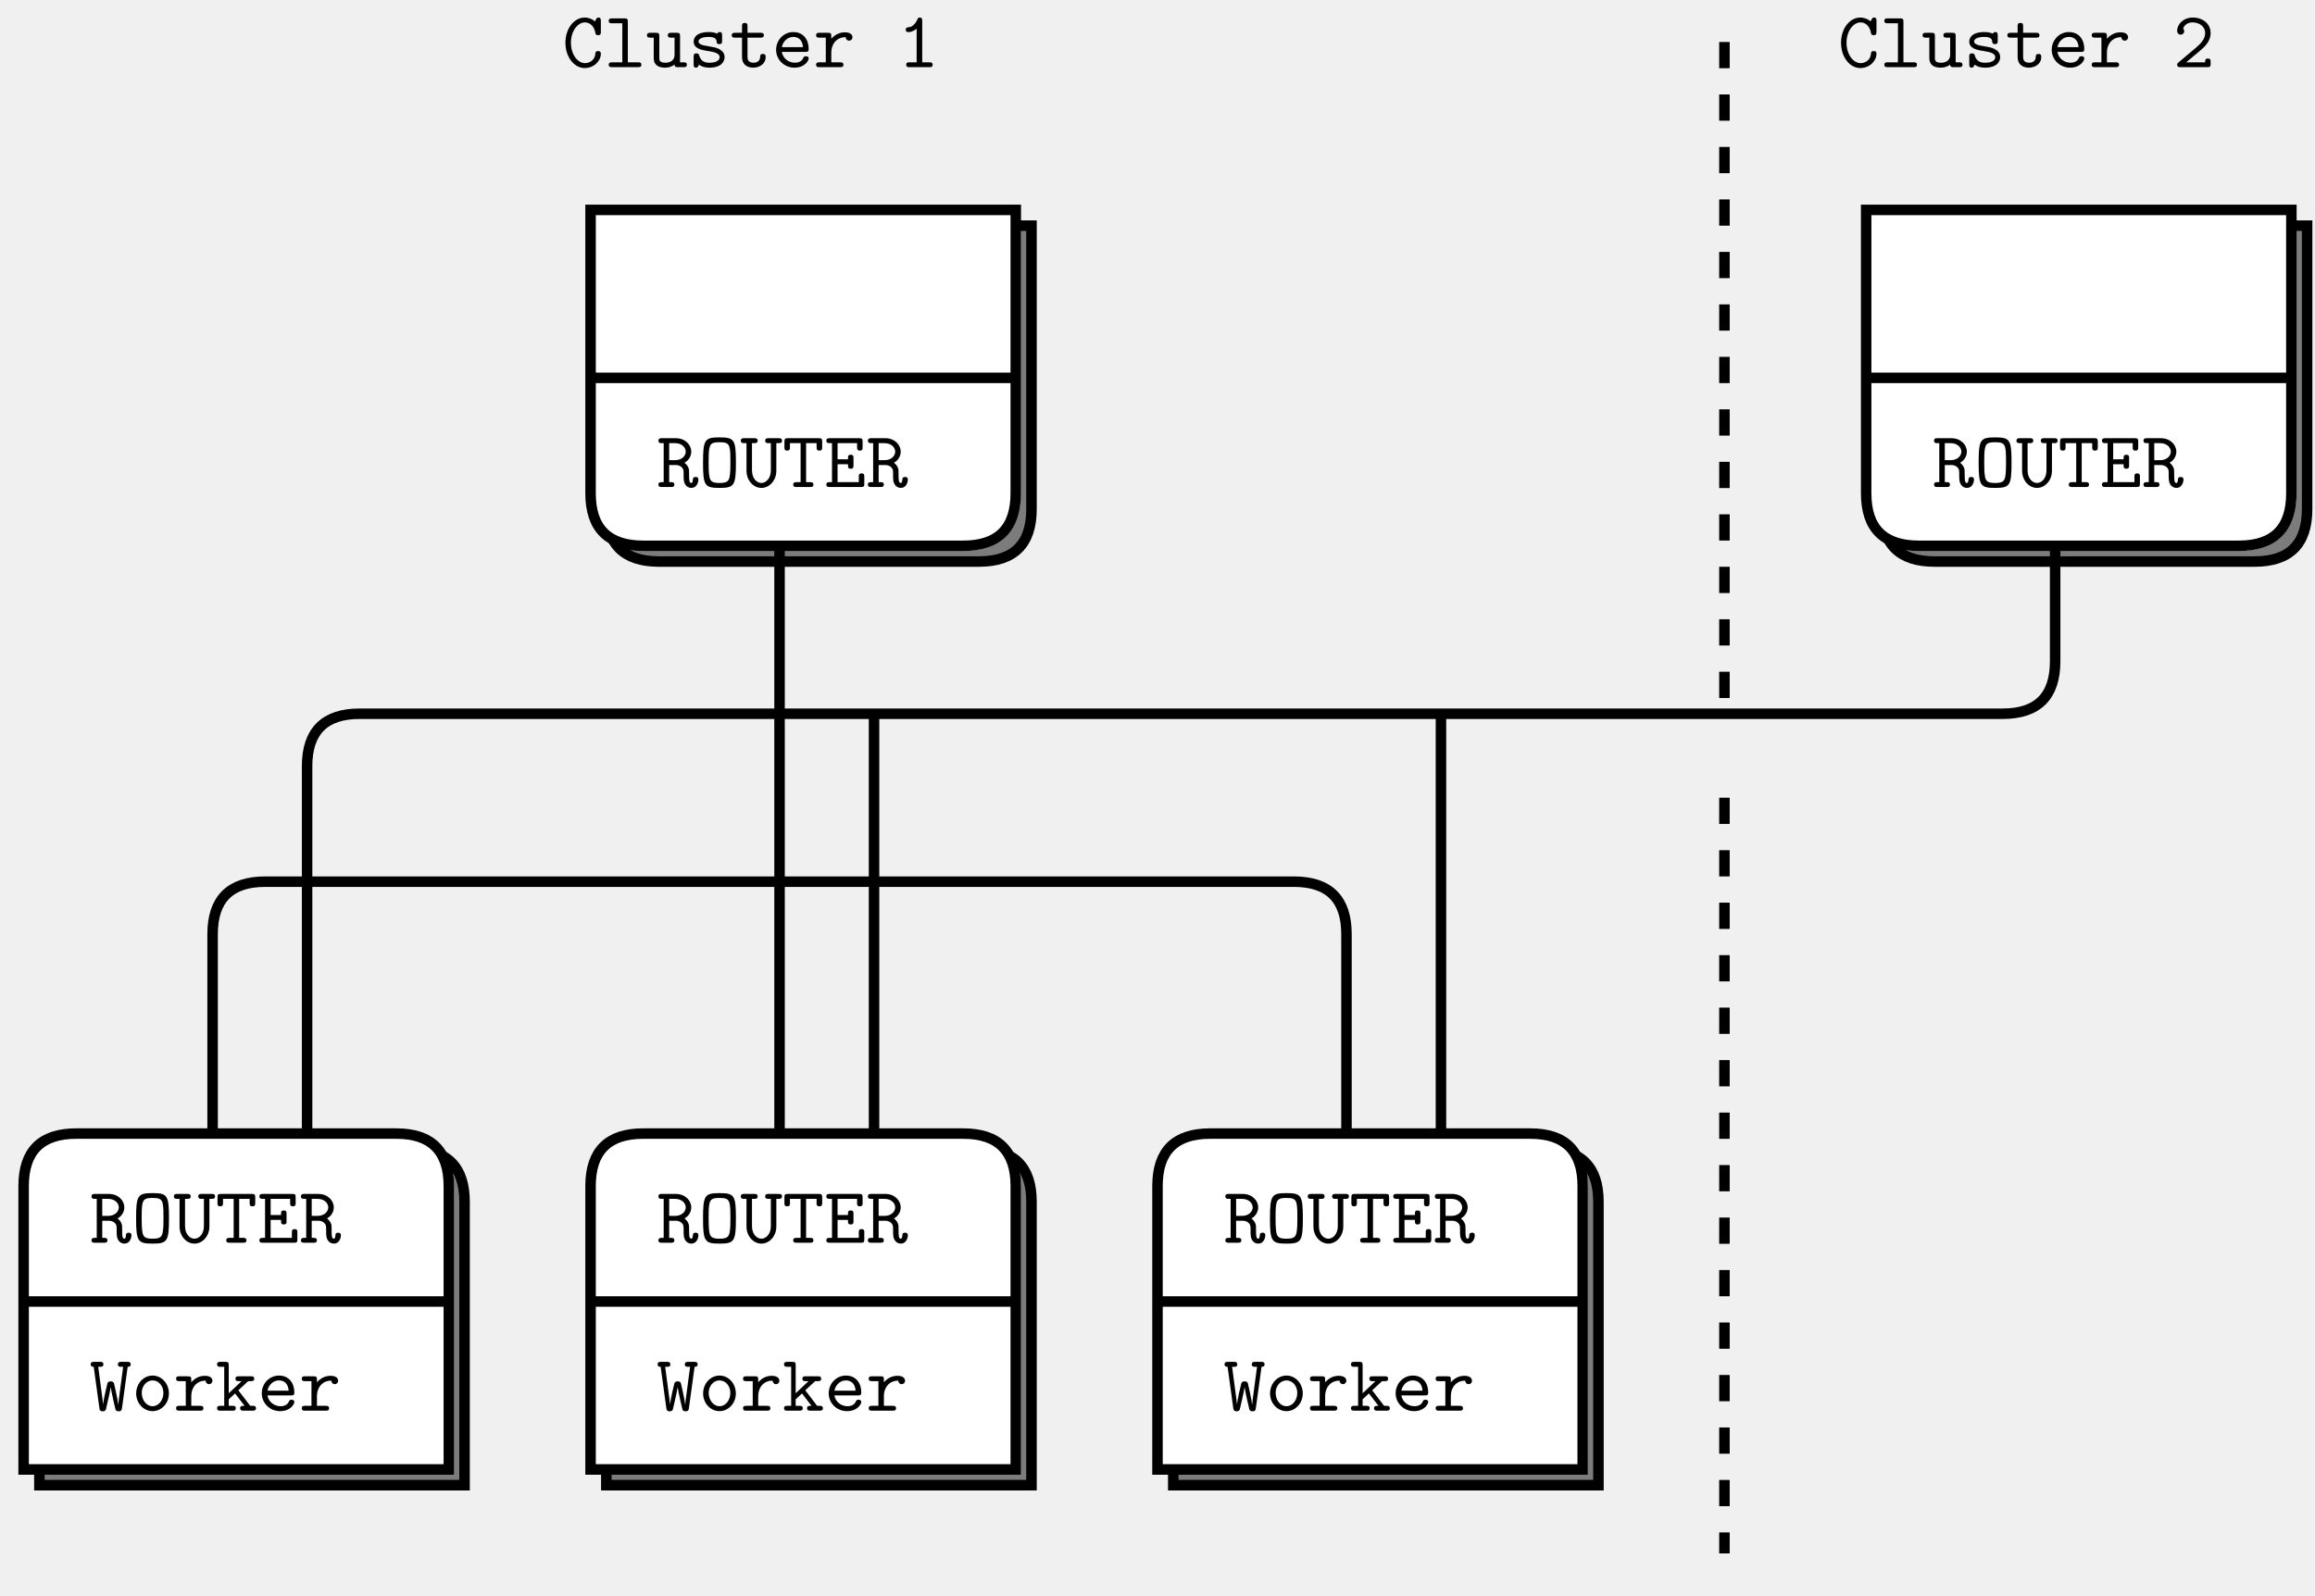
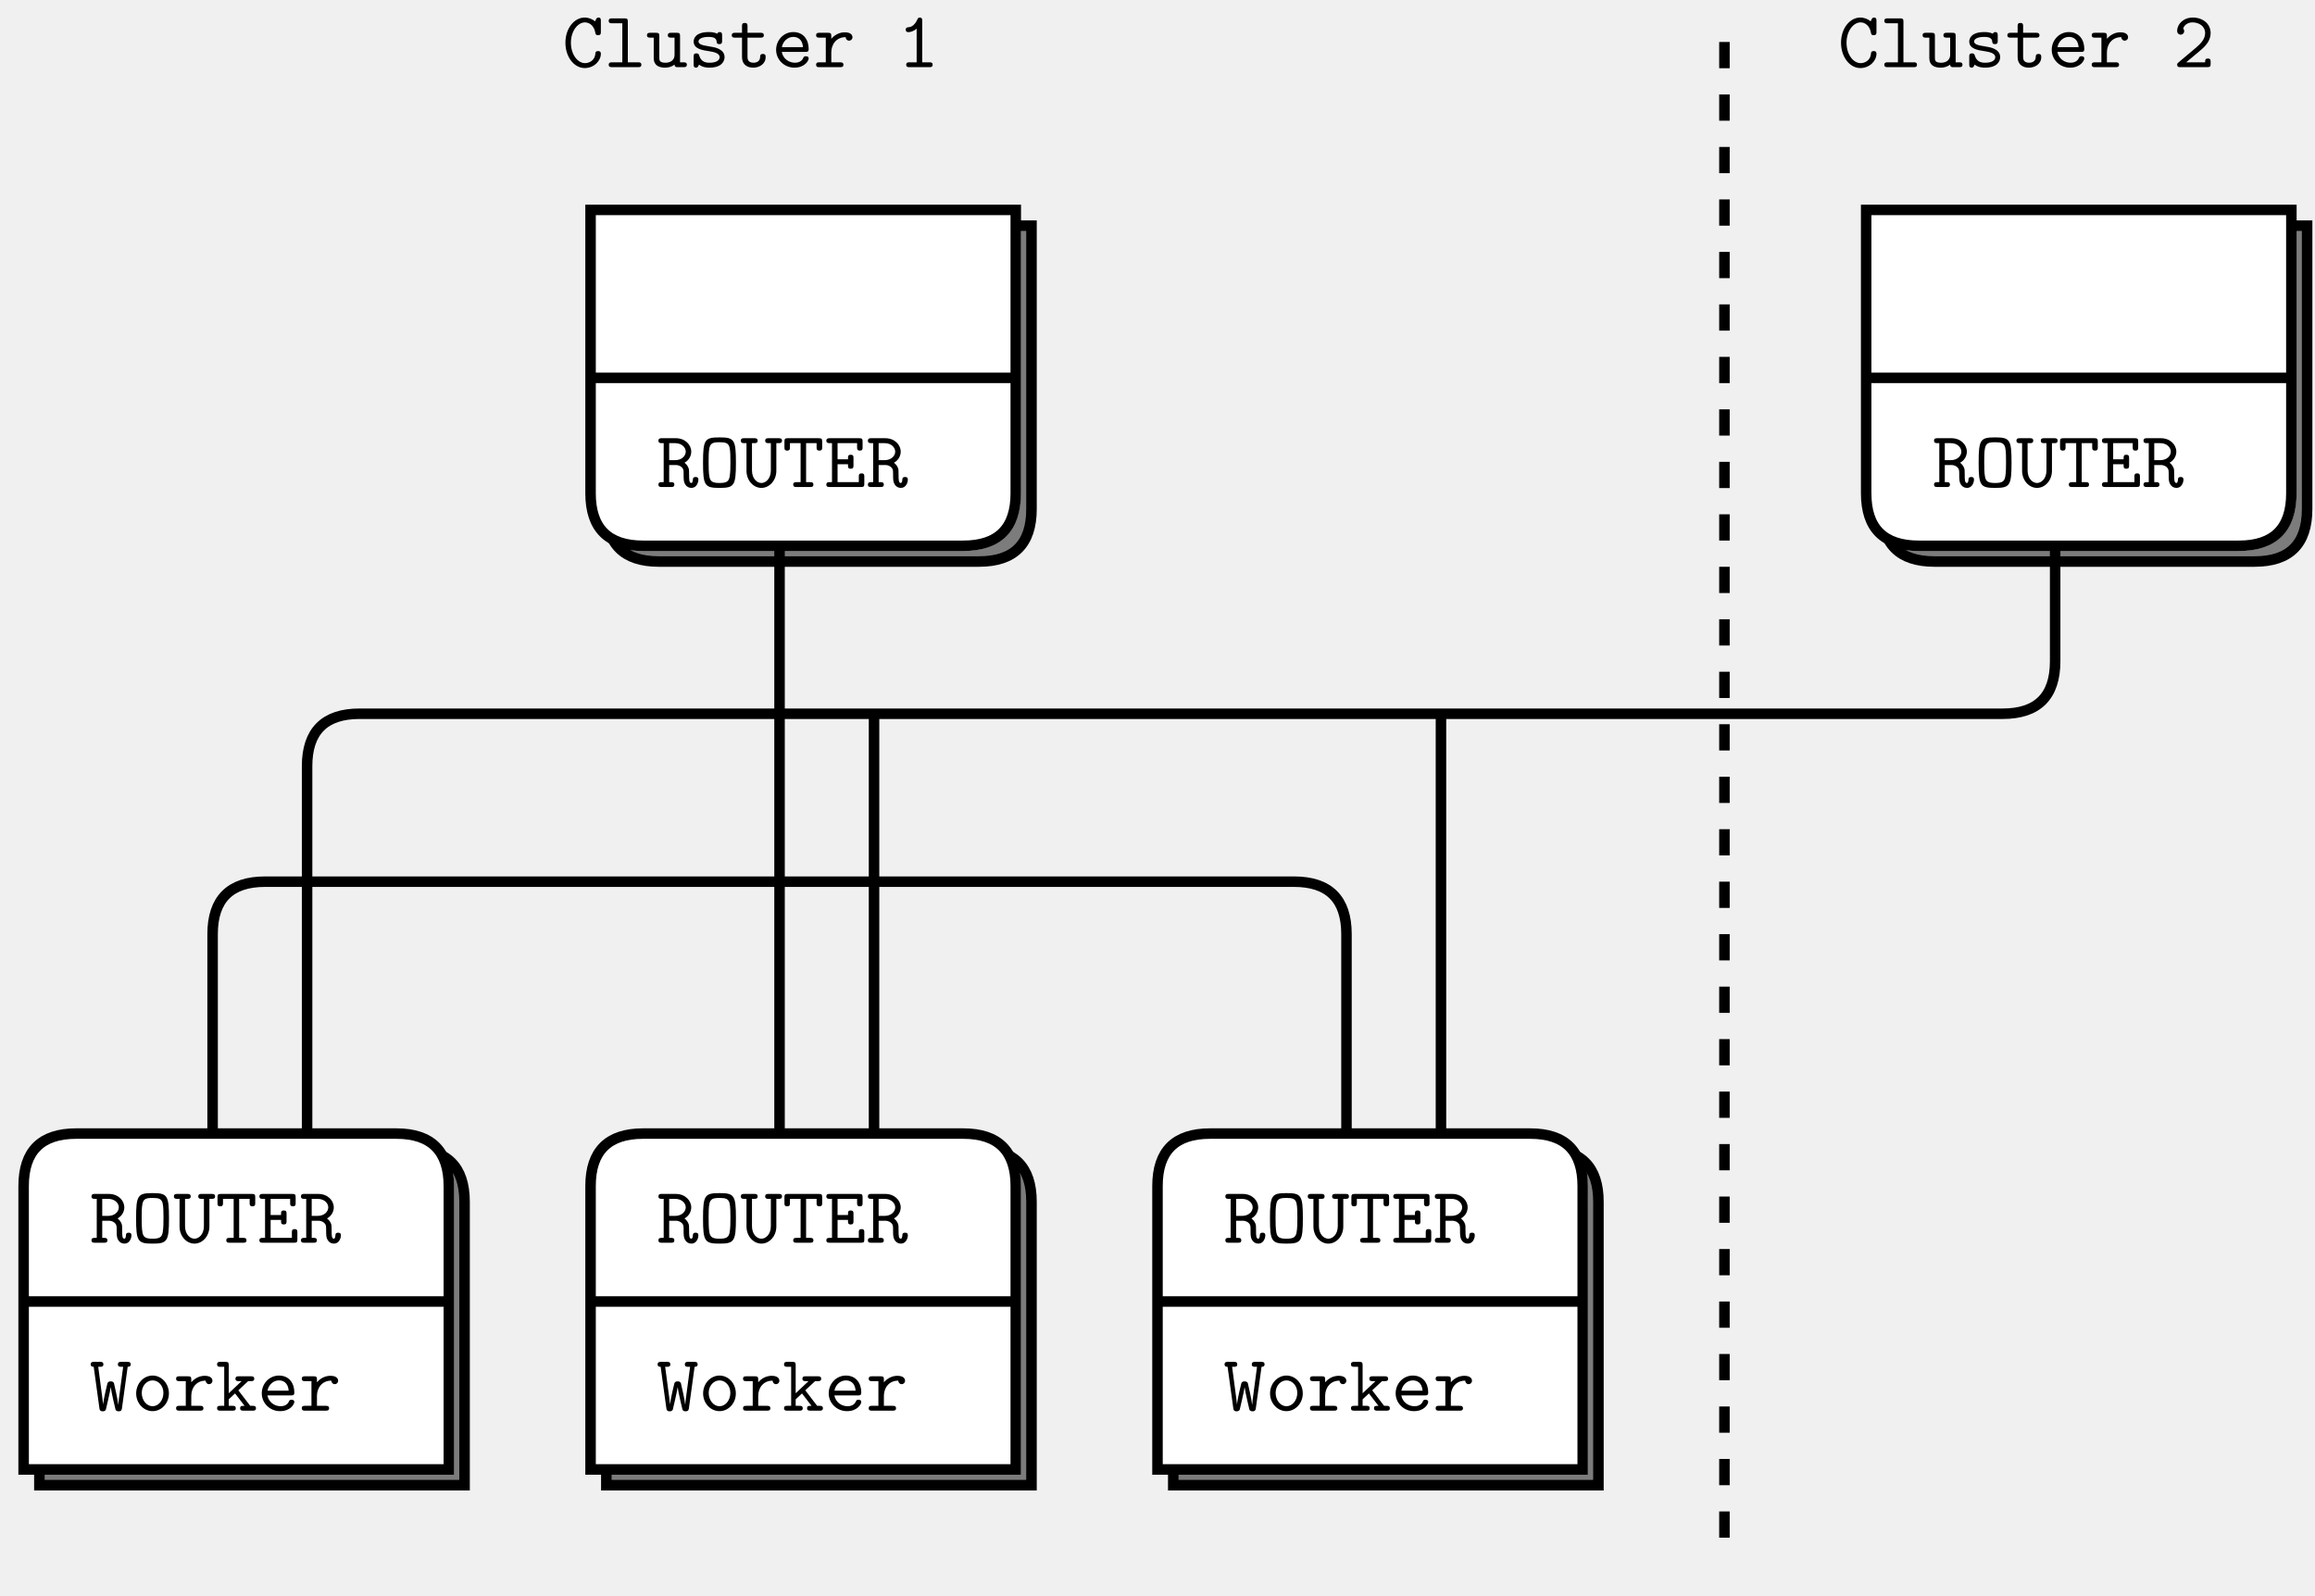
<svg xmlns="http://www.w3.org/2000/svg" width="441px" height="304px" version="1.1">
  <defs>
    <filter id="dsFilter" width="150%" height="150%">
      <feOffset result="offOut" in="SourceGraphic" dx="3" dy="3" />
      <feColorMatrix result="matrixOut" in="offOut" type="matrix" values="0.2 0 0 0 0 0 0.2 0 0 0 0 0 0.2 0 0 0 0 0 1 0" />
      <feBlend in="SourceGraphic" in2="matrixOut" mode="normal" />
    </filter>
    <marker id="iPointer" viewBox="0 0 10 10" refX="5" refY="5" markerUnits="strokeWidth" markerWidth="8" markerHeight="7" orient="auto">
      <path d="M 10 0 L 10 10 L 0 5 z" />
    </marker>
    <marker id="Pointer" viewBox="0 0 10 10" refX="5" refY="5" markerUnits="strokeWidth" markerWidth="8" markerHeight="7" orient="auto">
      <path d="M 0 0 L 10 5 L 0 10 z" />
    </marker>
  </defs>
  <g id="boxes" stroke="black" stroke-width="2" fill="none">
    <g id="group0">
      <path id="path0" filter="url(#dsFilter)" fill="#fff" d="M 112.5 40 L 193.5 40 L 193.5 94 Q 193.5 104 183.5 104 L 122.5 104 Q 112.5 104 112.5 94 Z" />
      <text x="125.1" y="92.8" id="text0" fill="#000" stroke="none" style="font-family:LMMono10,monospace;font-size:15.2px">ROUTER </text>
    </g>
    <g id="group2">
      <path id="path2" filter="url(#dsFilter)" fill="#fff" d="M 355.5 40 L 436.5 40 L 436.5 94 Q 436.5 104 426.5 104 L 365.5 104 Q 355.5 104 355.5 94 Z" />
      <text x="368.1" y="92.8" id="text2" fill="#000" stroke="none" style="font-family:LMMono10,monospace;font-size:15.2px">ROUTER </text>
    </g>
-     <g id="group24">
-       <path id="path24" filter="url(#dsFilter)" fill="#fff" d="M 4.5 226 Q 4.5 216 14.5 216 L 75.5 216 Q 85.5 216 85.5 226 L 85.5 280 L 4.5 280 Z" />
-       <text x="17.1" y="236.8" id="text24" fill="#000" stroke="none" style="font-family:LMMono10,monospace;font-size:15.2px">ROUTER </text>
-       <text x="17.1" y="268.8" id="text24" fill="#000" stroke="none" style="font-family:LMMono10,monospace;font-size:15.2px">Worker </text>
+     <g id="group25">
+       <path id="path25" filter="url(#dsFilter)" fill="#fff" d="M 4.5 226 Q 4.5 216 14.5 216 L 75.5 216 Q 85.5 216 85.5 226 L 85.5 280 L 4.5 280 Z" />
+       <text x="17.1" y="236.8" id="text25" fill="#000" stroke="none" style="font-family:LMMono10,monospace;font-size:15.2px">ROUTER </text>
+       <text x="17.1" y="268.8" id="text25" fill="#000" stroke="none" style="font-family:LMMono10,monospace;font-size:15.2px">Worker </text>
    </g>
-     <g id="group28">
-       <path id="path28" filter="url(#dsFilter)" fill="#fff" d="M 112.5 226 Q 112.5 216 122.5 216 L 183.5 216 Q 193.5 216 193.5 226 L 193.5 280 L 112.5 280 Z" />
-       <text x="125.1" y="236.8" id="text28" fill="#000" stroke="none" style="font-family:LMMono10,monospace;font-size:15.2px">ROUTER </text>
-       <text x="125.1" y="268.8" id="text28" fill="#000" stroke="none" style="font-family:LMMono10,monospace;font-size:15.2px">Worker </text>
+     <g id="group29">
+       <path id="path29" filter="url(#dsFilter)" fill="#fff" d="M 112.5 226 Q 112.5 216 122.5 216 L 183.5 216 Q 193.5 216 193.5 226 L 193.5 280 L 112.5 280 Z" />
+       <text x="125.1" y="236.8" id="text29" fill="#000" stroke="none" style="font-family:LMMono10,monospace;font-size:15.2px">ROUTER </text>
+       <text x="125.1" y="268.8" id="text29" fill="#000" stroke="none" style="font-family:LMMono10,monospace;font-size:15.2px">Worker </text>
    </g>
-     <g id="group32">
-       <path id="path32" filter="url(#dsFilter)" fill="#fff" d="M 220.5 226 Q 220.5 216 230.5 216 L 291.5 216 Q 301.5 216 301.5 226 L 301.5 280 L 220.5 280 Z" />
-       <text x="233.1" y="236.8" id="text32" fill="#000" stroke="none" style="font-family:LMMono10,monospace;font-size:15.2px">ROUTER </text>
-       <text x="233.1" y="268.8" id="text32" fill="#000" stroke="none" style="font-family:LMMono10,monospace;font-size:15.2px">Worker </text>
+     <g id="group33">
+       <path id="path33" filter="url(#dsFilter)" fill="#fff" d="M 220.5 226 Q 220.5 216 230.5 216 L 291.5 216 Q 301.5 216 301.5 226 L 301.5 280 L 220.5 280 Z" />
+       <text x="233.1" y="236.8" id="text33" fill="#000" stroke="none" style="font-family:LMMono10,monospace;font-size:15.2px">ROUTER </text>
+       <text x="233.1" y="268.8" id="text33" fill="#000" stroke="none" style="font-family:LMMono10,monospace;font-size:15.2px">Worker </text>
    </g>
  </g>
  <g id="lines" stroke="black" stroke-width="2" fill="none">
-     <g id="group63">
-       <path id="path63" d="M 4.5 248 L 85.5 248 " />
+     <g id="group64">
+       <path id="path64" d="M 4.5 248 L 85.5 248 " />
    </g>
-     <g id="group138">
-       <path id="path138" d="M 40.5 216 L 40.5 178 Q 40.5 168 50.5 168 L 58.5 168 L 148.5 168 L 166.5 168 L 246.5 168 Q 256.5 168 256.5 178 L 256.5 216 " />
+     <g id="group139">
+       <path id="path139" d="M 40.5 216 L 40.5 178 Q 40.5 168 50.5 168 L 58.5 168 L 148.5 168 L 166.5 168 L 246.5 168 Q 256.5 168 256.5 178 L 256.5 216 " />
    </g>
-     <g id="group177">
-       <path id="path177" d="M 58.5 216 L 58.5 168 L 58.5 146 Q 58.5 136 68.5 136 L 148.5 136 L 166.5 136 L 274.5 136 L 381.5 136 Q 391.5 136 391.5 126 L 391.5 104 " />
+     <g id="group178">
+       <path id="path178" d="M 58.5 216 L 58.5 168 L 58.5 146 Q 58.5 136 68.5 136 L 148.5 136 L 166.5 136 L 274.5 136 L 328.5 136 L 381.5 136 Q 391.5 136 391.5 126 L 391.5 104 " />
    </g>
-     <g id="group283">
-       <path id="path283" d="M 112.5 72 L 193.5 72 " />
+     <g id="group284">
+       <path id="path284" d="M 112.5 72 L 193.5 72 " />
    </g>
-     <g id="group295">
-       <path id="path295" d="M 112.5 248 L 193.5 248 " />
+     <g id="group296">
+       <path id="path296" d="M 112.5 248 L 193.5 248 " />
    </g>
-     <g id="group363">
-       <path id="path363" d="M 148.5 104 L 148.5 136 L 148.5 168 L 148.5 216 " />
+     <g id="group364">
+       <path id="path364" d="M 148.5 104 L 148.5 136 L 148.5 168 L 148.5 216 " />
    </g>
-     <g id="group404">
-       <path id="path404" d="M 166.5 136 L 166.5 168 L 166.5 216 " />
+     <g id="group405">
+       <path id="path405" d="M 166.5 136 L 166.5 168 L 166.5 216 " />
    </g>
-     <g id="group526">
-       <path id="path526" d="M 220.5 248 L 301.5 248 " />
+     <g id="group527">
+       <path id="path527" d="M 220.5 248 L 301.5 248 " />
    </g>
-     <g id="group634">
-       <path id="path634" d="M 274.5 136 L 274.5 216 " />
+     <g id="group635">
+       <path id="path635" d="M 274.5 136 L 274.5 216 " />
    </g>
-     <g id="group741">
-       <path id="path741" stroke-dasharray="5 5" d="M 328.5 8 L 328.5 136 " />
+     <g id="group742">
+       <path id="path742" stroke-dasharray="5 5" d="M 328.5 8 L 328.5 136 L 328.5 296 " />
    </g>
-     <g id="group750">
-       <path id="path750" stroke-dasharray="5 5" d="M 328.5 152 L 328.5 296 " />
-     </g>
-     <g id="group802">
-       <path id="path802" d="M 355.5 72 L 436.5 72 " />
+     <g id="group803">
+       <path id="path803" d="M 355.5 72 L 436.5 72 " />
    </g>
  </g>
  <g id="text" fill="black" style="font-family:LMMono10,monospace;font-size:15.2px">
    <text x="107.1" y="12.8" id="text0" fill="#000">Cluster 1 </text>
    <text x="350.1" y="12.8" id="text1" fill="#000">Cluster 2</text>
  </g>
</svg>
